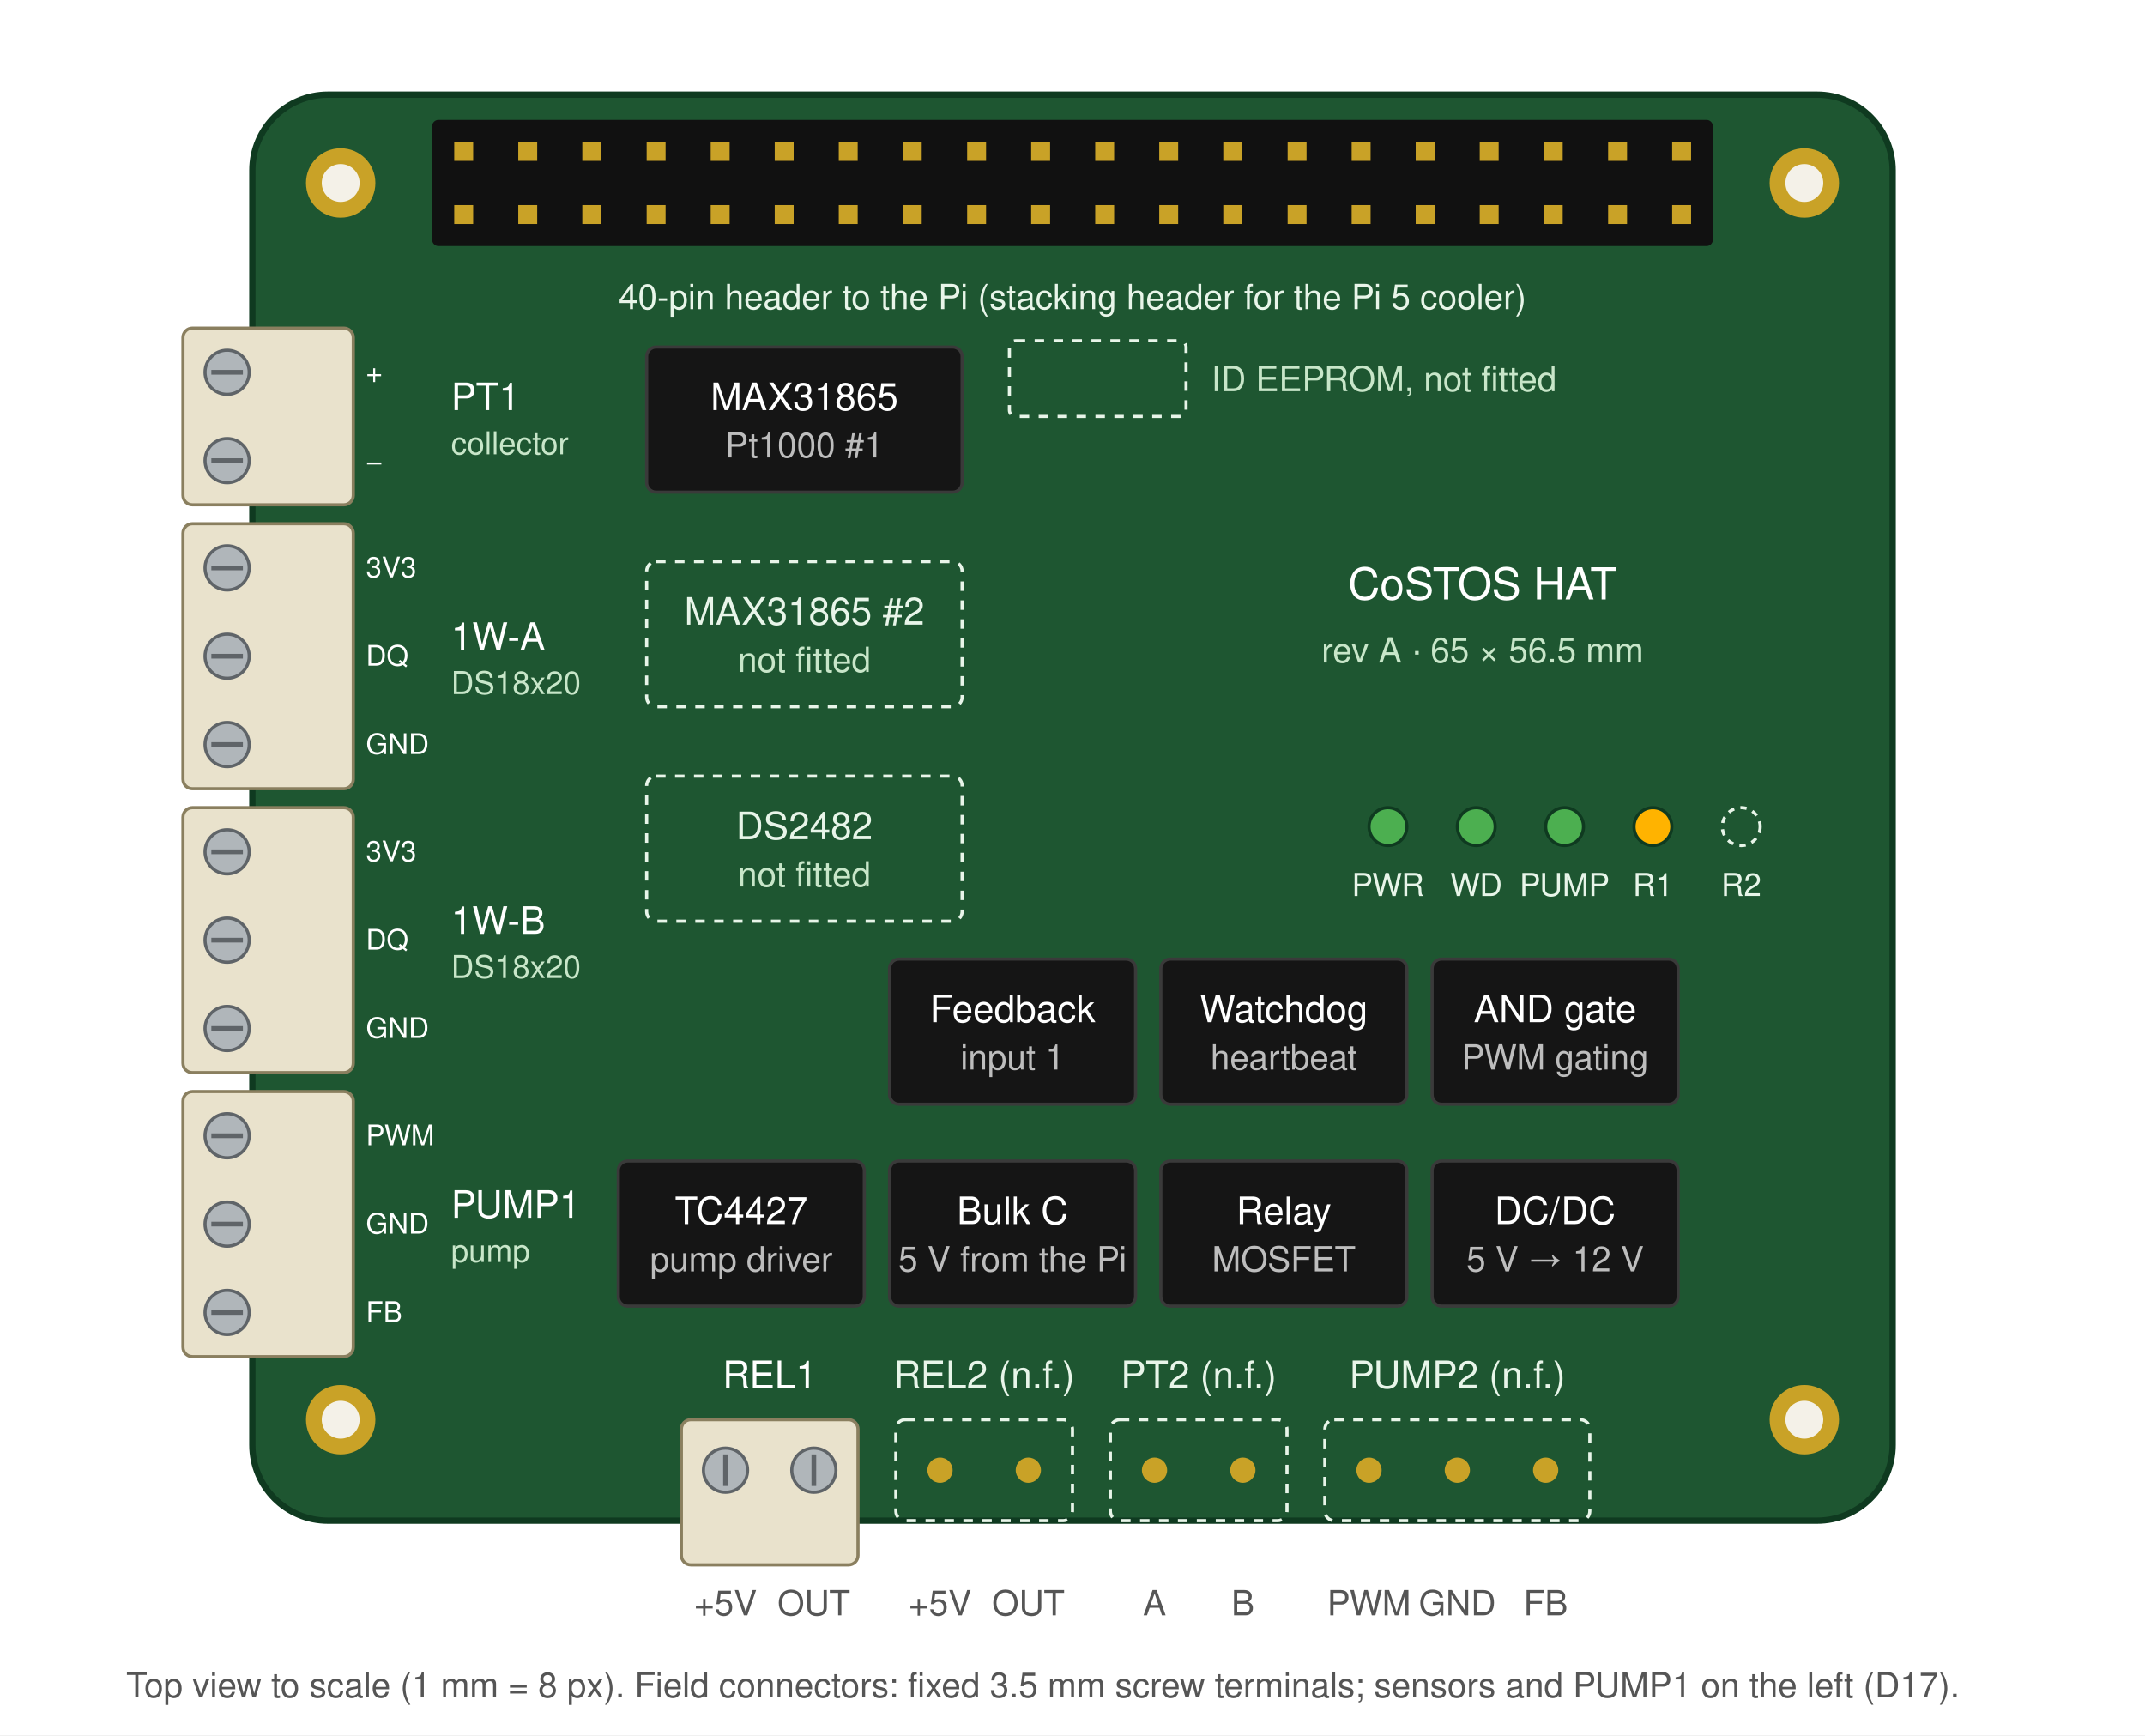
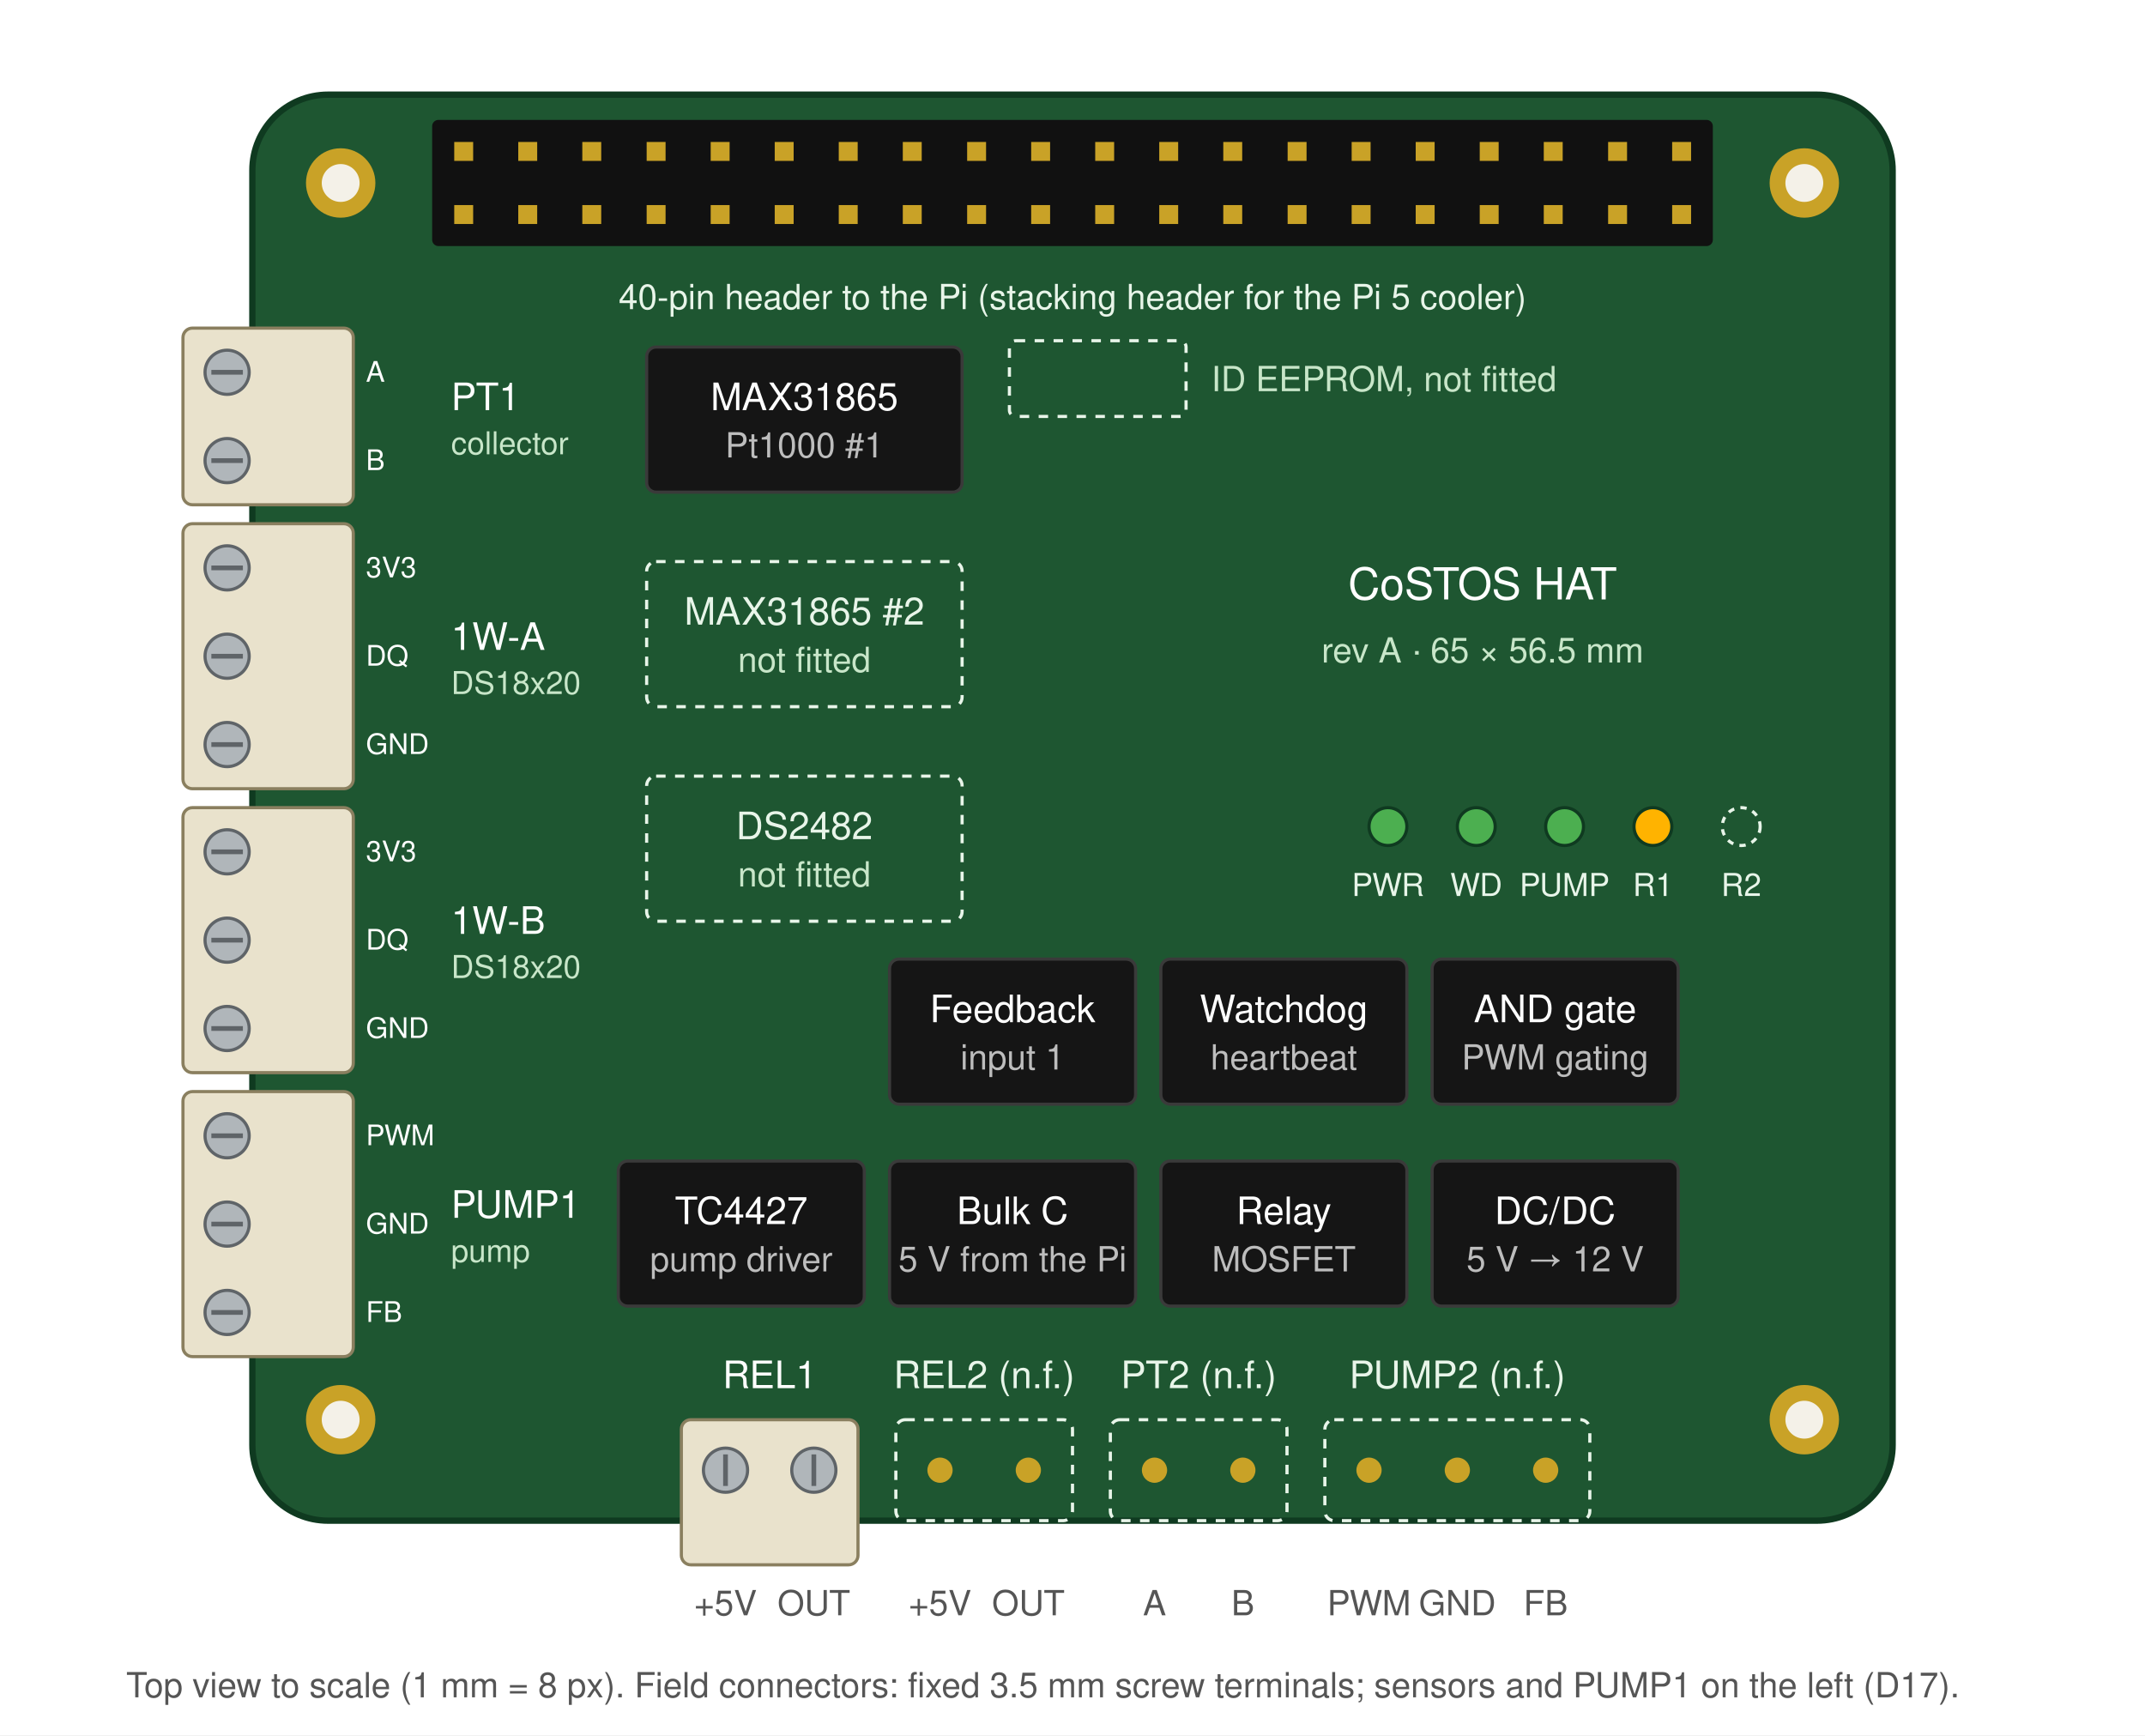
<svg xmlns="http://www.w3.org/2000/svg" width="680" height="550" viewBox="0 0 680 550" font-family="Helvetica, Arial, sans-serif">
  <rect width="680" height="550" fill="white" />
  <rect x="80" y="30" width="520" height="452" rx="24" fill="#1E5631" stroke="#0F3A20" stroke-width="2" />
  <circle cx="108" cy="58" r="11" fill="#C9A227" />
  <circle cx="108" cy="58" r="6" fill="#F4F1E8" />
  <circle cx="572" cy="58" r="11" fill="#C9A227" />
  <circle cx="572" cy="58" r="6" fill="#F4F1E8" />
  <circle cx="108" cy="450" r="11" fill="#C9A227" />
  <circle cx="108" cy="450" r="6" fill="#F4F1E8" />
  <circle cx="572" cy="450" r="11" fill="#C9A227" />
  <circle cx="572" cy="450" r="6" fill="#F4F1E8" />
  <rect x="137" y="38" width="406" height="40" rx="2" fill="#111111" />
  <rect x="144.0" y="45" width="6" height="6" fill="#C9A227" />
  <rect x="144.0" y="65" width="6" height="6" fill="#C9A227" />
  <rect x="164.3" y="45" width="6" height="6" fill="#C9A227" />
  <rect x="164.3" y="65" width="6" height="6" fill="#C9A227" />
  <rect x="184.6" y="45" width="6" height="6" fill="#C9A227" />
  <rect x="184.6" y="65" width="6" height="6" fill="#C9A227" />
  <rect x="205.0" y="45" width="6" height="6" fill="#C9A227" />
  <rect x="205.0" y="65" width="6" height="6" fill="#C9A227" />
  <rect x="225.3" y="45" width="6" height="6" fill="#C9A227" />
  <rect x="225.3" y="65" width="6" height="6" fill="#C9A227" />
  <rect x="245.6" y="45" width="6" height="6" fill="#C9A227" />
  <rect x="245.6" y="65" width="6" height="6" fill="#C9A227" />
  <rect x="265.9" y="45" width="6" height="6" fill="#C9A227" />
  <rect x="265.9" y="65" width="6" height="6" fill="#C9A227" />
  <rect x="286.2" y="45" width="6" height="6" fill="#C9A227" />
  <rect x="286.2" y="65" width="6" height="6" fill="#C9A227" />
  <rect x="306.6" y="45" width="6" height="6" fill="#C9A227" />
  <rect x="306.6" y="65" width="6" height="6" fill="#C9A227" />
  <rect x="326.9" y="45" width="6" height="6" fill="#C9A227" />
  <rect x="326.9" y="65" width="6" height="6" fill="#C9A227" />
  <rect x="347.2" y="45" width="6" height="6" fill="#C9A227" />
  <rect x="347.2" y="65" width="6" height="6" fill="#C9A227" />
  <rect x="367.5" y="45" width="6" height="6" fill="#C9A227" />
  <rect x="367.5" y="65" width="6" height="6" fill="#C9A227" />
  <rect x="387.8" y="45" width="6" height="6" fill="#C9A227" />
  <rect x="387.8" y="65" width="6" height="6" fill="#C9A227" />
  <rect x="408.2" y="45" width="6" height="6" fill="#C9A227" />
  <rect x="408.2" y="65" width="6" height="6" fill="#C9A227" />
  <rect x="428.5" y="45" width="6" height="6" fill="#C9A227" />
  <rect x="428.5" y="65" width="6" height="6" fill="#C9A227" />
  <rect x="448.8" y="45" width="6" height="6" fill="#C9A227" />
  <rect x="448.8" y="65" width="6" height="6" fill="#C9A227" />
  <rect x="469.1" y="45" width="6" height="6" fill="#C9A227" />
  <rect x="469.1" y="65" width="6" height="6" fill="#C9A227" />
  <rect x="489.4" y="45" width="6" height="6" fill="#C9A227" />
  <rect x="489.4" y="65" width="6" height="6" fill="#C9A227" />
  <rect x="509.8" y="45" width="6" height="6" fill="#C9A227" />
  <rect x="509.8" y="65" width="6" height="6" fill="#C9A227" />
  <rect x="530.1" y="45" width="6" height="6" fill="#C9A227" />
  <rect x="530.1" y="65" width="6" height="6" fill="#C9A227" />
  <text class="ts" x="340" y="98" text-anchor="middle" style="font-size:11px;font-weight:400;fill:#E8F5E9">40-pin header to the Pi (stacking header for the Pi 5 cooler)</text>
  <rect x="320" y="108" width="56" height="24" rx="2" fill="none" stroke="#E8F5E9" stroke-width="1" stroke-dasharray="3 3" />
  <text class="ts" x="384" y="124" text-anchor="start" style="font-size:11px;font-weight:400;fill:#C8E6C9">ID EEPROM, not fitted</text>
-   <text class="ts" x="116" y="121" text-anchor="start" style="font-size:9px;font-weight:400;fill:#ffffff">+</text>
-   <text class="ts" x="116" y="149" text-anchor="start" style="font-size:9px;font-weight:400;fill:#ffffff">−</text>
+   <text class="ts" x="116" y="121" text-anchor="start" style="font-size:9px;font-weight:400;fill:#ffffff">A</text>
+   <text class="ts" x="116" y="149" text-anchor="start" style="font-size:9px;font-weight:400;fill:#ffffff">B</text>
  <rect x="58" y="104" width="54" height="56" rx="3" fill="#E9E2CC" stroke="#8A7F5F" stroke-width="1" />
  <circle cx="72" cy="118" r="7" fill="#B0B6BA" stroke="#5F6468" />
  <line x1="67" y1="118" x2="77" y2="118" stroke="#5F6468" stroke-width="1.5" />
  <circle cx="72" cy="146" r="7" fill="#B0B6BA" stroke="#5F6468" />
  <line x1="67" y1="146" x2="77" y2="146" stroke="#5F6468" stroke-width="1.5" />
  <text class="th" x="143" y="130.0" text-anchor="start" style="font-size:12px;font-weight:500;fill:#ffffff">PT1</text>
  <text class="ts" x="143" y="144.0" text-anchor="start" style="font-size:10px;font-weight:400;fill:#C8E6C9">collector</text>
  <text class="ts" x="116" y="183" text-anchor="start" style="font-size:9px;font-weight:400;fill:#ffffff">3V3</text>
  <text class="ts" x="116" y="211" text-anchor="start" style="font-size:9px;font-weight:400;fill:#ffffff">DQ</text>
  <text class="ts" x="116" y="239" text-anchor="start" style="font-size:9px;font-weight:400;fill:#ffffff">GND</text>
  <rect x="58" y="166" width="54" height="84" rx="3" fill="#E9E2CC" stroke="#8A7F5F" stroke-width="1" />
  <circle cx="72" cy="180" r="7" fill="#B0B6BA" stroke="#5F6468" />
  <line x1="67" y1="180" x2="77" y2="180" stroke="#5F6468" stroke-width="1.5" />
  <circle cx="72" cy="208" r="7" fill="#B0B6BA" stroke="#5F6468" />
  <line x1="67" y1="208" x2="77" y2="208" stroke="#5F6468" stroke-width="1.5" />
  <circle cx="72" cy="236" r="7" fill="#B0B6BA" stroke="#5F6468" />
  <line x1="67" y1="236" x2="77" y2="236" stroke="#5F6468" stroke-width="1.5" />
  <text class="th" x="143" y="206.0" text-anchor="start" style="font-size:12px;font-weight:500;fill:#ffffff">1W-A</text>
  <text class="ts" x="143" y="220.0" text-anchor="start" style="font-size:10px;font-weight:400;fill:#C8E6C9">DS18x20</text>
  <text class="ts" x="116" y="273" text-anchor="start" style="font-size:9px;font-weight:400;fill:#ffffff">3V3</text>
  <text class="ts" x="116" y="301" text-anchor="start" style="font-size:9px;font-weight:400;fill:#ffffff">DQ</text>
  <text class="ts" x="116" y="329" text-anchor="start" style="font-size:9px;font-weight:400;fill:#ffffff">GND</text>
  <rect x="58" y="256" width="54" height="84" rx="3" fill="#E9E2CC" stroke="#8A7F5F" stroke-width="1" />
  <circle cx="72" cy="270" r="7" fill="#B0B6BA" stroke="#5F6468" />
  <line x1="67" y1="270" x2="77" y2="270" stroke="#5F6468" stroke-width="1.5" />
  <circle cx="72" cy="298" r="7" fill="#B0B6BA" stroke="#5F6468" />
  <line x1="67" y1="298" x2="77" y2="298" stroke="#5F6468" stroke-width="1.5" />
  <circle cx="72" cy="326" r="7" fill="#B0B6BA" stroke="#5F6468" />
  <line x1="67" y1="326" x2="77" y2="326" stroke="#5F6468" stroke-width="1.5" />
  <text class="th" x="143" y="296.0" text-anchor="start" style="font-size:12px;font-weight:500;fill:#ffffff">1W-B</text>
  <text class="ts" x="143" y="310.0" text-anchor="start" style="font-size:10px;font-weight:400;fill:#C8E6C9">DS18x20</text>
  <text class="ts" x="116" y="363" text-anchor="start" style="font-size:9px;font-weight:400;fill:#ffffff">PWM</text>
  <text class="ts" x="116" y="391" text-anchor="start" style="font-size:9px;font-weight:400;fill:#ffffff">GND</text>
  <text class="ts" x="116" y="419" text-anchor="start" style="font-size:9px;font-weight:400;fill:#ffffff">FB</text>
  <rect x="58" y="346" width="54" height="84" rx="3" fill="#E9E2CC" stroke="#8A7F5F" stroke-width="1" />
  <circle cx="72" cy="360" r="7" fill="#B0B6BA" stroke="#5F6468" />
  <line x1="67" y1="360" x2="77" y2="360" stroke="#5F6468" stroke-width="1.5" />
  <circle cx="72" cy="388" r="7" fill="#B0B6BA" stroke="#5F6468" />
  <line x1="67" y1="388" x2="77" y2="388" stroke="#5F6468" stroke-width="1.5" />
  <circle cx="72" cy="416" r="7" fill="#B0B6BA" stroke="#5F6468" />
  <line x1="67" y1="416" x2="77" y2="416" stroke="#5F6468" stroke-width="1.5" />
  <text class="th" x="143" y="386.0" text-anchor="start" style="font-size:12px;font-weight:500;fill:#ffffff">PUMP1</text>
  <text class="ts" x="143" y="400.0" text-anchor="start" style="font-size:10px;font-weight:400;fill:#C8E6C9">pump</text>
  <rect x="216" y="450" width="56" height="46" rx="3" fill="#E9E2CC" stroke="#8A7F5F" stroke-width="1" />
  <circle cx="230" cy="466" r="7" fill="#B0B6BA" stroke="#5F6468" />
  <line x1="230" y1="461" x2="230" y2="471" stroke="#5F6468" stroke-width="1.5" />
  <text class="ts" x="230" y="512" text-anchor="middle" style="font-size:11px;font-weight:400;fill:#555555">+5V</text>
  <circle cx="258" cy="466" r="7" fill="#B0B6BA" stroke="#5F6468" />
  <line x1="258" y1="461" x2="258" y2="471" stroke="#5F6468" stroke-width="1.5" />
  <text class="ts" x="258" y="512" text-anchor="middle" style="font-size:11px;font-weight:400;fill:#555555">OUT</text>
  <text class="th" x="244.0" y="440" text-anchor="middle" style="font-size:12px;font-weight:500;fill:#ffffff">REL1</text>
  <rect x="284" y="450" width="56" height="32" rx="3" fill="none" stroke="#E8F5E9" stroke-width="1" stroke-dasharray="3 3" />
  <circle cx="298" cy="466" r="4" fill="#C9A227" />
  <text class="ts" x="298" y="512" text-anchor="middle" style="font-size:11px;font-weight:400;fill:#555555">+5V</text>
  <circle cx="326" cy="466" r="4" fill="#C9A227" />
  <text class="ts" x="326" y="512" text-anchor="middle" style="font-size:11px;font-weight:400;fill:#555555">OUT</text>
  <text class="th" x="312.0" y="440" text-anchor="middle" style="font-size:12px;font-weight:500;fill:#E8F5E9">REL2 (n.f.)</text>
  <rect x="352" y="450" width="56" height="32" rx="3" fill="none" stroke="#E8F5E9" stroke-width="1" stroke-dasharray="3 3" />
  <circle cx="366" cy="466" r="4" fill="#C9A227" />
  <text class="ts" x="366" y="512" text-anchor="middle" style="font-size:11px;font-weight:400;fill:#555555">A</text>
  <circle cx="394" cy="466" r="4" fill="#C9A227" />
  <text class="ts" x="394" y="512" text-anchor="middle" style="font-size:11px;font-weight:400;fill:#555555">B</text>
  <text class="th" x="380.0" y="440" text-anchor="middle" style="font-size:12px;font-weight:500;fill:#E8F5E9">PT2 (n.f.)</text>
  <rect x="420" y="450" width="84" height="32" rx="3" fill="none" stroke="#E8F5E9" stroke-width="1" stroke-dasharray="3 3" />
  <circle cx="434" cy="466" r="4" fill="#C9A227" />
  <text class="ts" x="434" y="512" text-anchor="middle" style="font-size:11px;font-weight:400;fill:#555555">PWM</text>
  <circle cx="462" cy="466" r="4" fill="#C9A227" />
  <text class="ts" x="462" y="512" text-anchor="middle" style="font-size:11px;font-weight:400;fill:#555555">GND</text>
  <circle cx="490" cy="466" r="4" fill="#C9A227" />
  <text class="ts" x="490" y="512" text-anchor="middle" style="font-size:11px;font-weight:400;fill:#555555">FB</text>
  <text class="th" x="462.0" y="440" text-anchor="middle" style="font-size:12px;font-weight:500;fill:#E8F5E9">PUMP2 (n.f.)</text>
  <rect x="205" y="110" width="100" height="46" rx="3" fill="#151515" stroke="#3a3a3a" stroke-width="1" />
  <text class="th" x="255.0" y="130.0" text-anchor="middle" style="font-size:12px;font-weight:500;fill:#ffffff">MAX31865</text>
  <text class="ts" x="255.0" y="145.0" text-anchor="middle" style="font-size:11px;font-weight:400;fill:#bdbdbd">Pt1000 #1</text>
  <rect x="205" y="178" width="100" height="46" rx="3" fill="none" stroke="#E8F5E9" stroke-width="1" stroke-dasharray="3 3" />
  <text class="th" x="255" y="198" text-anchor="middle" style="font-size:12px;font-weight:500;fill:#E8F5E9">MAX31865 #2</text>
  <text class="ts" x="255" y="213" text-anchor="middle" style="font-size:11px;font-weight:400;fill:#C8E6C9">not fitted</text>
  <rect x="205" y="246" width="100" height="46" rx="3" fill="none" stroke="#E8F5E9" stroke-width="1" stroke-dasharray="3 3" />
  <text class="th" x="255" y="266" text-anchor="middle" style="font-size:12px;font-weight:500;fill:#E8F5E9">DS2482</text>
  <text class="ts" x="255" y="281" text-anchor="middle" style="font-size:11px;font-weight:400;fill:#C8E6C9">not fitted</text>
  <rect x="196" y="368" width="78" height="46" rx="3" fill="#151515" stroke="#3a3a3a" stroke-width="1" />
  <text class="th" x="235.0" y="388.0" text-anchor="middle" style="font-size:12px;font-weight:500;fill:#ffffff">TC4427</text>
  <text class="ts" x="235.0" y="403.0" text-anchor="middle" style="font-size:11px;font-weight:400;fill:#bdbdbd">pump driver</text>
  <rect x="282" y="368" width="78" height="46" rx="3" fill="#151515" stroke="#3a3a3a" stroke-width="1" />
  <text class="th" x="321.0" y="388.0" text-anchor="middle" style="font-size:12px;font-weight:500;fill:#ffffff">Bulk C</text>
  <text class="ts" x="321.0" y="403.0" text-anchor="middle" style="font-size:11px;font-weight:400;fill:#bdbdbd">5 V from the Pi</text>
  <rect x="368" y="368" width="78" height="46" rx="3" fill="#151515" stroke="#3a3a3a" stroke-width="1" />
  <text class="th" x="407.0" y="388.0" text-anchor="middle" style="font-size:12px;font-weight:500;fill:#ffffff">Relay</text>
  <text class="ts" x="407.0" y="403.0" text-anchor="middle" style="font-size:11px;font-weight:400;fill:#bdbdbd">MOSFET</text>
  <rect x="454" y="368" width="78" height="46" rx="3" fill="#151515" stroke="#3a3a3a" stroke-width="1" />
  <text class="th" x="493.0" y="388.0" text-anchor="middle" style="font-size:12px;font-weight:500;fill:#ffffff">DC/DC</text>
  <text class="ts" x="493.0" y="403.0" text-anchor="middle" style="font-size:11px;font-weight:400;fill:#bdbdbd">5 V → 12 V</text>
  <rect x="282" y="304" width="78" height="46" rx="3" fill="#151515" stroke="#3a3a3a" stroke-width="1" />
  <text class="th" x="321.0" y="324.0" text-anchor="middle" style="font-size:12px;font-weight:500;fill:#ffffff">Feedback</text>
  <text class="ts" x="321.0" y="339.0" text-anchor="middle" style="font-size:11px;font-weight:400;fill:#bdbdbd">input 1</text>
  <rect x="368" y="304" width="78" height="46" rx="3" fill="#151515" stroke="#3a3a3a" stroke-width="1" />
  <text class="th" x="407.0" y="324.0" text-anchor="middle" style="font-size:12px;font-weight:500;fill:#ffffff">Watchdog</text>
  <text class="ts" x="407.0" y="339.0" text-anchor="middle" style="font-size:11px;font-weight:400;fill:#bdbdbd">heartbeat</text>
  <rect x="454" y="304" width="78" height="46" rx="3" fill="#151515" stroke="#3a3a3a" stroke-width="1" />
  <text class="th" x="493.0" y="324.0" text-anchor="middle" style="font-size:12px;font-weight:500;fill:#ffffff">AND gate</text>
  <text class="ts" x="493.0" y="339.0" text-anchor="middle" style="font-size:11px;font-weight:400;fill:#bdbdbd">PWM gating</text>
  <circle cx="440" cy="262" r="6" fill="#4CAF50" stroke="#0F3A20" />
  <text class="ts" x="440" y="284" text-anchor="middle" style="font-size:10px;font-weight:400;fill:#E8F5E9">PWR</text>
  <circle cx="468" cy="262" r="6" fill="#4CAF50" stroke="#0F3A20" />
  <text class="ts" x="468" y="284" text-anchor="middle" style="font-size:10px;font-weight:400;fill:#E8F5E9">WD</text>
  <circle cx="496" cy="262" r="6" fill="#4CAF50" stroke="#0F3A20" />
  <text class="ts" x="496" y="284" text-anchor="middle" style="font-size:10px;font-weight:400;fill:#E8F5E9">PUMP</text>
  <circle cx="524" cy="262" r="6" fill="#FFB300" stroke="#0F3A20" />
  <text class="ts" x="524" y="284" text-anchor="middle" style="font-size:10px;font-weight:400;fill:#E8F5E9">R1</text>
  <circle cx="552" cy="262" r="6" fill="none" stroke="#E8F5E9" stroke-dasharray="2 2" />
  <text class="ts" x="552" y="284" text-anchor="middle" style="font-size:10px;font-weight:400;fill:#E8F5E9">R2</text>
  <text class="th" x="470" y="190" text-anchor="middle" style="font-size:14px;font-weight:500;fill:#ffffff">CoSTOS HAT</text>
  <text class="ts" x="470" y="210" text-anchor="middle" style="font-size:11px;font-weight:400;fill:#C8E6C9">rev A · 65 × 56.5 mm</text>
  <text class="ts" x="40" y="538" text-anchor="start" style="font-size:11px;font-weight:400;fill:#555555">Top view to scale (1 mm = 8 px). Field connectors: fixed 3.5 mm screw terminals; sensors and PUMP1 on the left (D17).</text>
</svg>
